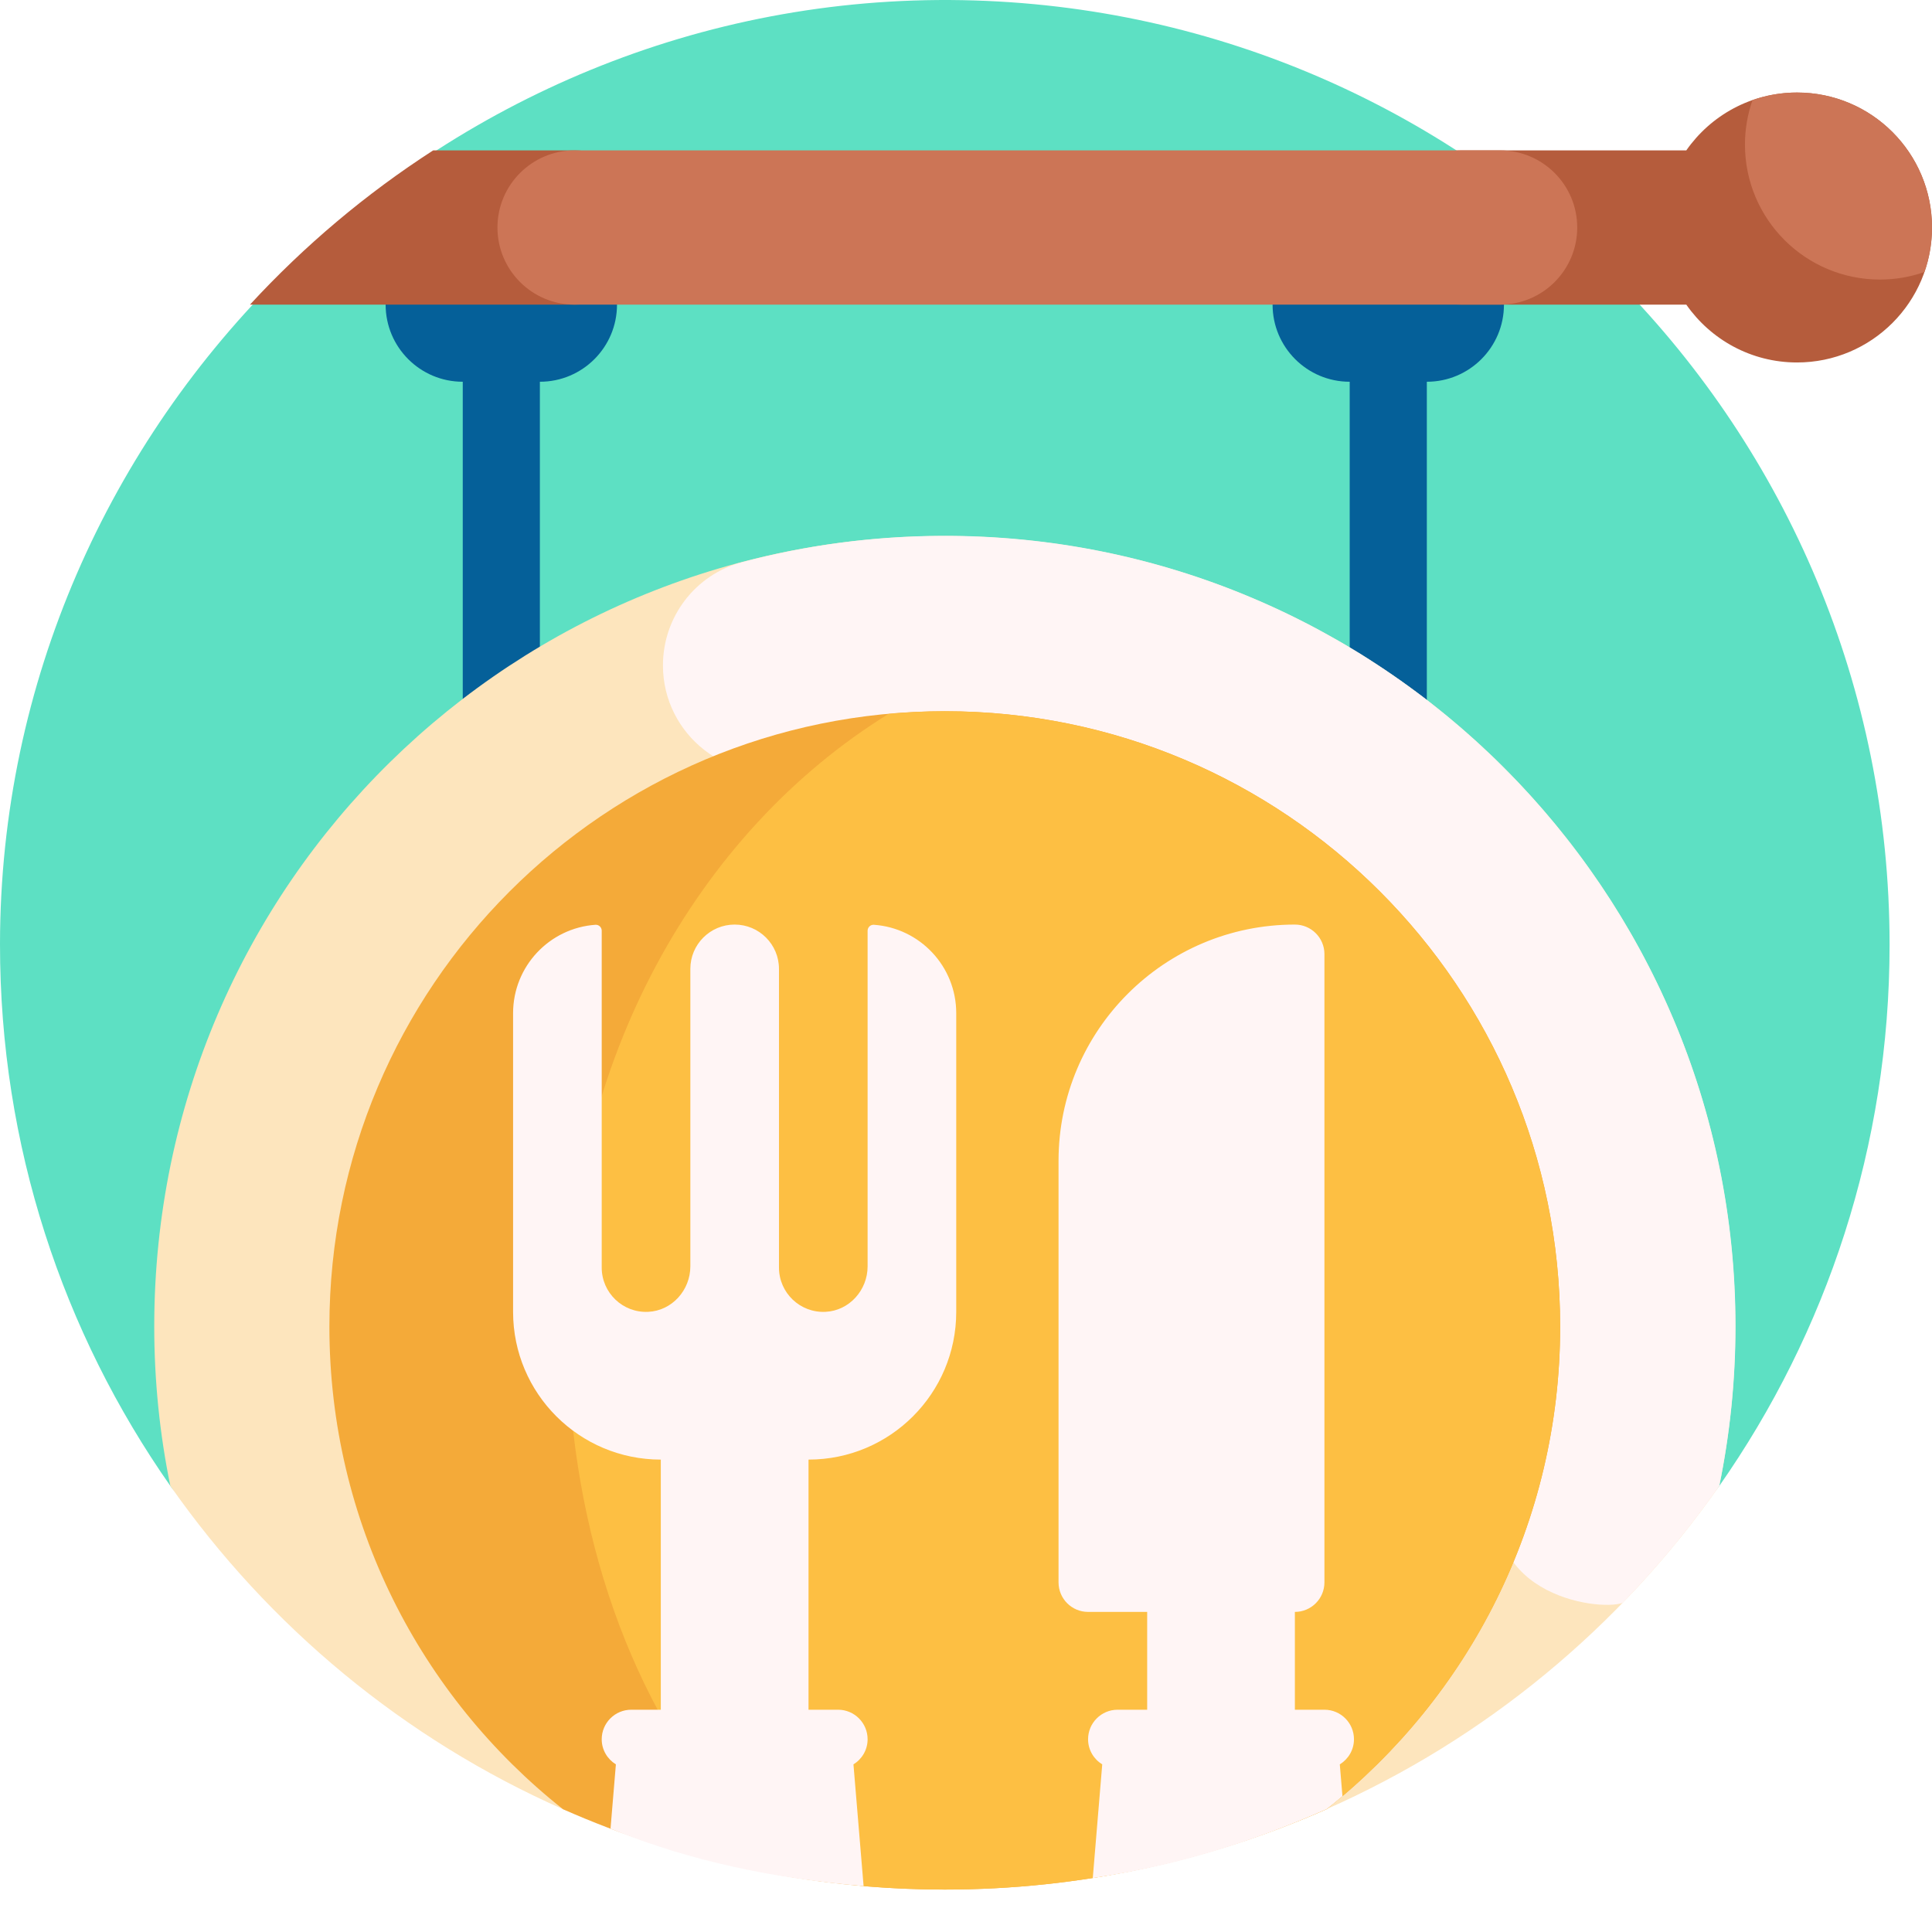
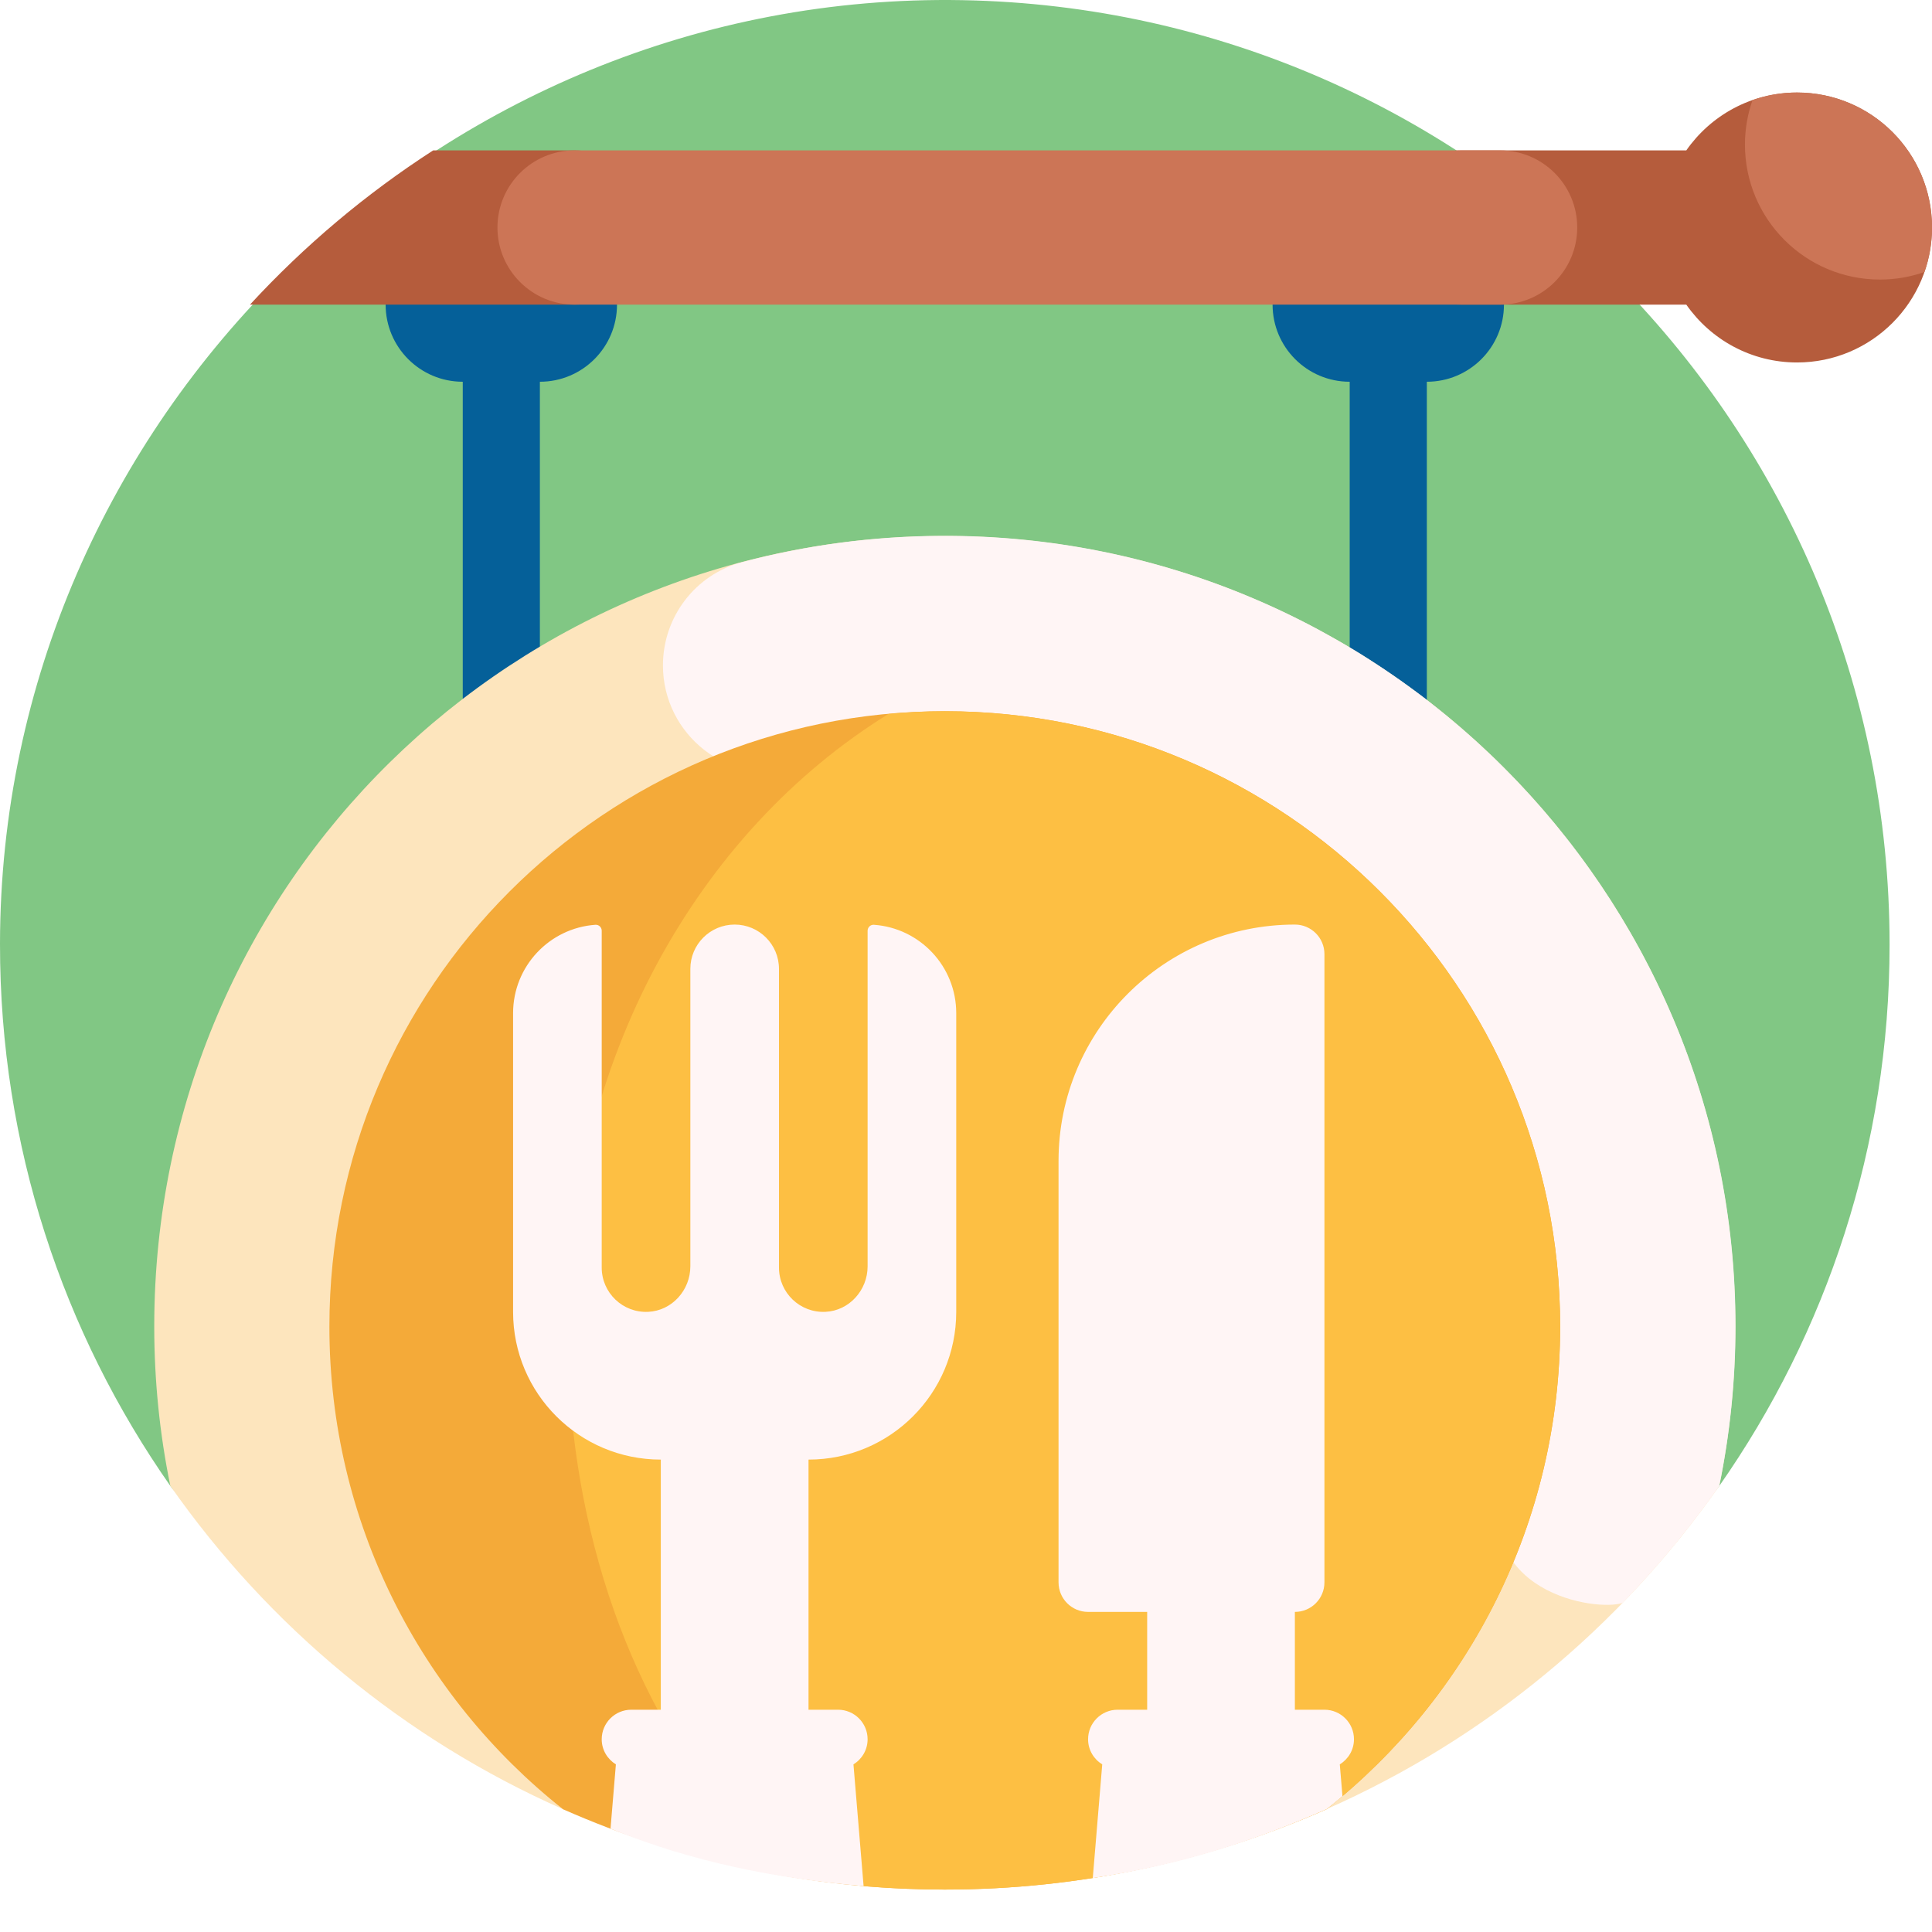
<svg xmlns="http://www.w3.org/2000/svg" viewBox="0 0 512 512">
-   <path d="m45.199 393.867c-28.508-40.68-45.234-90.223-45.199-143.676.094-139.016 116.047-252.691 255.047-250.148 136.129 2.488 245.711 113.609 245.711 250.32 0 53.332-16.719 102.828-45.141 143.441-2.238 3.199-6.09 4.727-9.938 4.07-60.734-10.359-126.555-16.027-195.301-16.027-68.805 0-134.668 5.68-195.445 16.051-3.754.641-7.547-.914-9.734-4.031zm0 0" fill="#5de0c3" />
+   <path d="m45.199 393.867c-28.508-40.68-45.234-90.223-45.199-143.676.094-139.016 116.047-252.691 255.047-250.148 136.129 2.488 245.711 113.609 245.711 250.32 0 53.332-16.719 102.828-45.141 143.441-2.238 3.199-6.09 4.727-9.938 4.07-60.734-10.359-126.555-16.027-195.301-16.027-68.805 0-134.668 5.68-195.445 16.051-3.754.641-7.547-.914-9.734-4.031zm0 0" fill="#81c784" />
  <path d="m163.512 80.73c0 11.285-9.148 20.438-20.438 20.438v102.188c0 5.645-4.574 10.219-10.219 10.219s-10.219-4.574-10.219-10.219v-102.188c-11.289 0-20.441-9.152-20.441-20.438 0-11.289 9.152-20.438 20.441-20.438h20.438c11.289 0 20.438 9.148 20.438 20.438zm214.613-20.438h-20.441c-11.289 0-20.438 9.148-20.438 20.438 0 11.285 9.148 20.438 20.438 20.438v102.188c0 5.645 4.578 10.219 10.219 10.219 5.645 0 10.223-4.574 10.223-10.219v-102.188c11.289 0 20.438-9.152 20.438-20.438 0-11.289-9.148-20.438-20.438-20.438zm0 0" fill="#056099" />
  <path d="m172.711 60.293c0 11.285-9.152 20.438-20.438 20.438h-86.023c14.363-15.582 30.672-29.34 48.551-40.879h37.473c11.285 0 20.438 9.152 20.438 20.441zm303.52-35.77c-12.152 0-22.883 6.066-29.344 15.328h-59.566c-11.289 0-20.438 9.152-20.438 20.441 0 11.285 9.148 20.438 20.438 20.438h59.566c6.461 9.262 17.191 15.328 29.344 15.328 19.754 0 35.77-16.016 35.77-35.766 0-19.754-16.016-35.77-35.77-35.77zm0 0" fill="#b55c3c" />
  <path d="m417.98 60.293c0 11.285-9.152 20.438-20.441 20.438h-245.266c-11.289 0-20.441-9.152-20.441-20.438 0-11.289 9.152-20.441 20.441-20.441h245.266c11.289 0 20.441 9.152 20.441 20.441zm58.25-35.77c-4.133 0-8.102.711-11.793 2-1.293 3.695-2.004 7.66-2.004 11.797 0 19.754 16.016 35.766 35.77 35.766 4.137 0 8.102-.707 11.797-2 1.289-3.695 2-7.66 2-11.793 0-19.754-16.016-35.77-35.77-35.77zm0 0" fill="#cc7556" />
  <path d="m459.879 351.531c0 14.473-1.469 28.629-4.266 42.273-26.086 37.258-62.035 67.074-104.082 85.652-5.555 2.453-10.012-5.02-5.285-8.828 34.777-28.02 57.008-70.961 57.008-119.094.004-84.348-69.684-153.496-154.035-152.871-83.898.621-151.723 68.824-151.723 152.867 0 48.199 22.211 91.18 57.07 119.195 4.684 3.766.172 11.18-5.324 8.754-42.094-18.586-78-48.418-104.105-85.703-2.801-13.684-4.27-27.855-4.262-42.367.066-117.434 95.539-211.242 212.961-209.34 114.109 1.848 206.043 94.922 206.043 209.461zm0 0" fill="#fde5bd" />
  <path d="m430.004 424.781c-6.531 2.371-40.895-2.355-31.582-34.824 3.5-12.203 4.883-25.18 4.883-38.465 0-83.762-66.602-151.5-150.355-152.852-14.523-.234-28.59 1.559-41.938 5.113-17.859 4.758-35.324-8.945-35.324-27.426 0-12.793 8.559-24.059 20.922-27.336 16.922-4.492 34.68-6.918 52.996-6.988 115.906-.445 210.324 93.586 210.324 209.488 0 14.5-1.5 28.645-4.309 42.312-7.715 11.008-16.273 21.367-25.617 30.977zm0 0" fill="#fff5f5" />
  <path d="m413.461 351.551c0 51.84-24.195 98.023-61.902 127.895-30.941 13.684-65.172 21.301-101.18 21.301-36.012 0-70.242-7.598-101.184-21.285-37.707-29.867-61.902-76.074-61.902-127.91 0-90.066 73.016-163.074 163.086-163.074 90.066 0 163.082 73.012 163.082 163.074zm0 0" fill="#f4aa39" />
  <path d="m413.453 351.562c0 51.84-24.195 98.023-61.902 127.891-30.945 13.688-65.172 21.305-101.184 21.305-7.07 0-14.07-.297-20.992-.875-14.258-1.195-27.41-8.016-36.527-19.047-27.438-33.203-42.504-78.715-42.504-129.273 0-70.074 34.414-131.031 85.129-162.371 4.91-.441 9.871-.703 14.895-.703 90.07 0 163.086 73.008 163.086 163.074zm0 0" fill="#fdbf43" />
  <path d="m355.062 467.578.703 8.43c-1.387 1.176-2.797 2.32-4.219 3.449-19.477 8.609-39.594 14.988-61.949 18.242l2.508-30.121c-2.242-1.379-3.754-3.832-3.754-6.656 0-4.32 3.508-7.828 7.828-7.828h7.832v-25.922h-15.66c-4.324 0-7.828-3.504-7.828-7.828v-111.695c0-34.59 28.043-62.629 62.633-62.629 4.324 0 7.832 3.504 7.832 7.828v166.496c0 4.324-3.508 7.828-7.832 7.828v25.922h7.832c4.324 0 7.828 3.508 7.828 7.828 0 2.824-1.512 5.277-3.754 6.656zm-123.465-222.5c-.902-.066-1.672.66-1.672 1.566v88.945c0 6.324-4.859 11.766-11.176 12.062-6.742.316-12.312-5.059-12.312-11.73v-79.16c0-6.484-5.258-11.742-11.742-11.742-6.488 0-11.746 5.258-11.746 11.742v78.828c0 6.324-4.859 11.766-11.176 12.062-6.742.316-12.312-5.059-12.312-11.73v-89.277c0-.906-.766-1.633-1.672-1.566-12.191.855-21.816 11.02-21.816 23.426v79.16c0 21.621 17.527 39.145 39.148 39.145v66.285h-7.828c-4.324 0-7.832 3.508-7.832 7.828 0 2.828 1.512 5.277 3.754 6.656l-1.422 17.047c21.266 8.715 43.645 13.215 67.07 15.211l-2.688-32.258c2.242-1.379 3.75-3.832 3.75-6.656 0-4.32-3.504-7.828-7.828-7.828h-7.832v-66.285c21.621 0 39.148-17.523 39.148-39.145v-79.16c0-12.406-9.625-22.57-21.816-23.426zm0 0" fill="#fff5f5" />
</svg>
